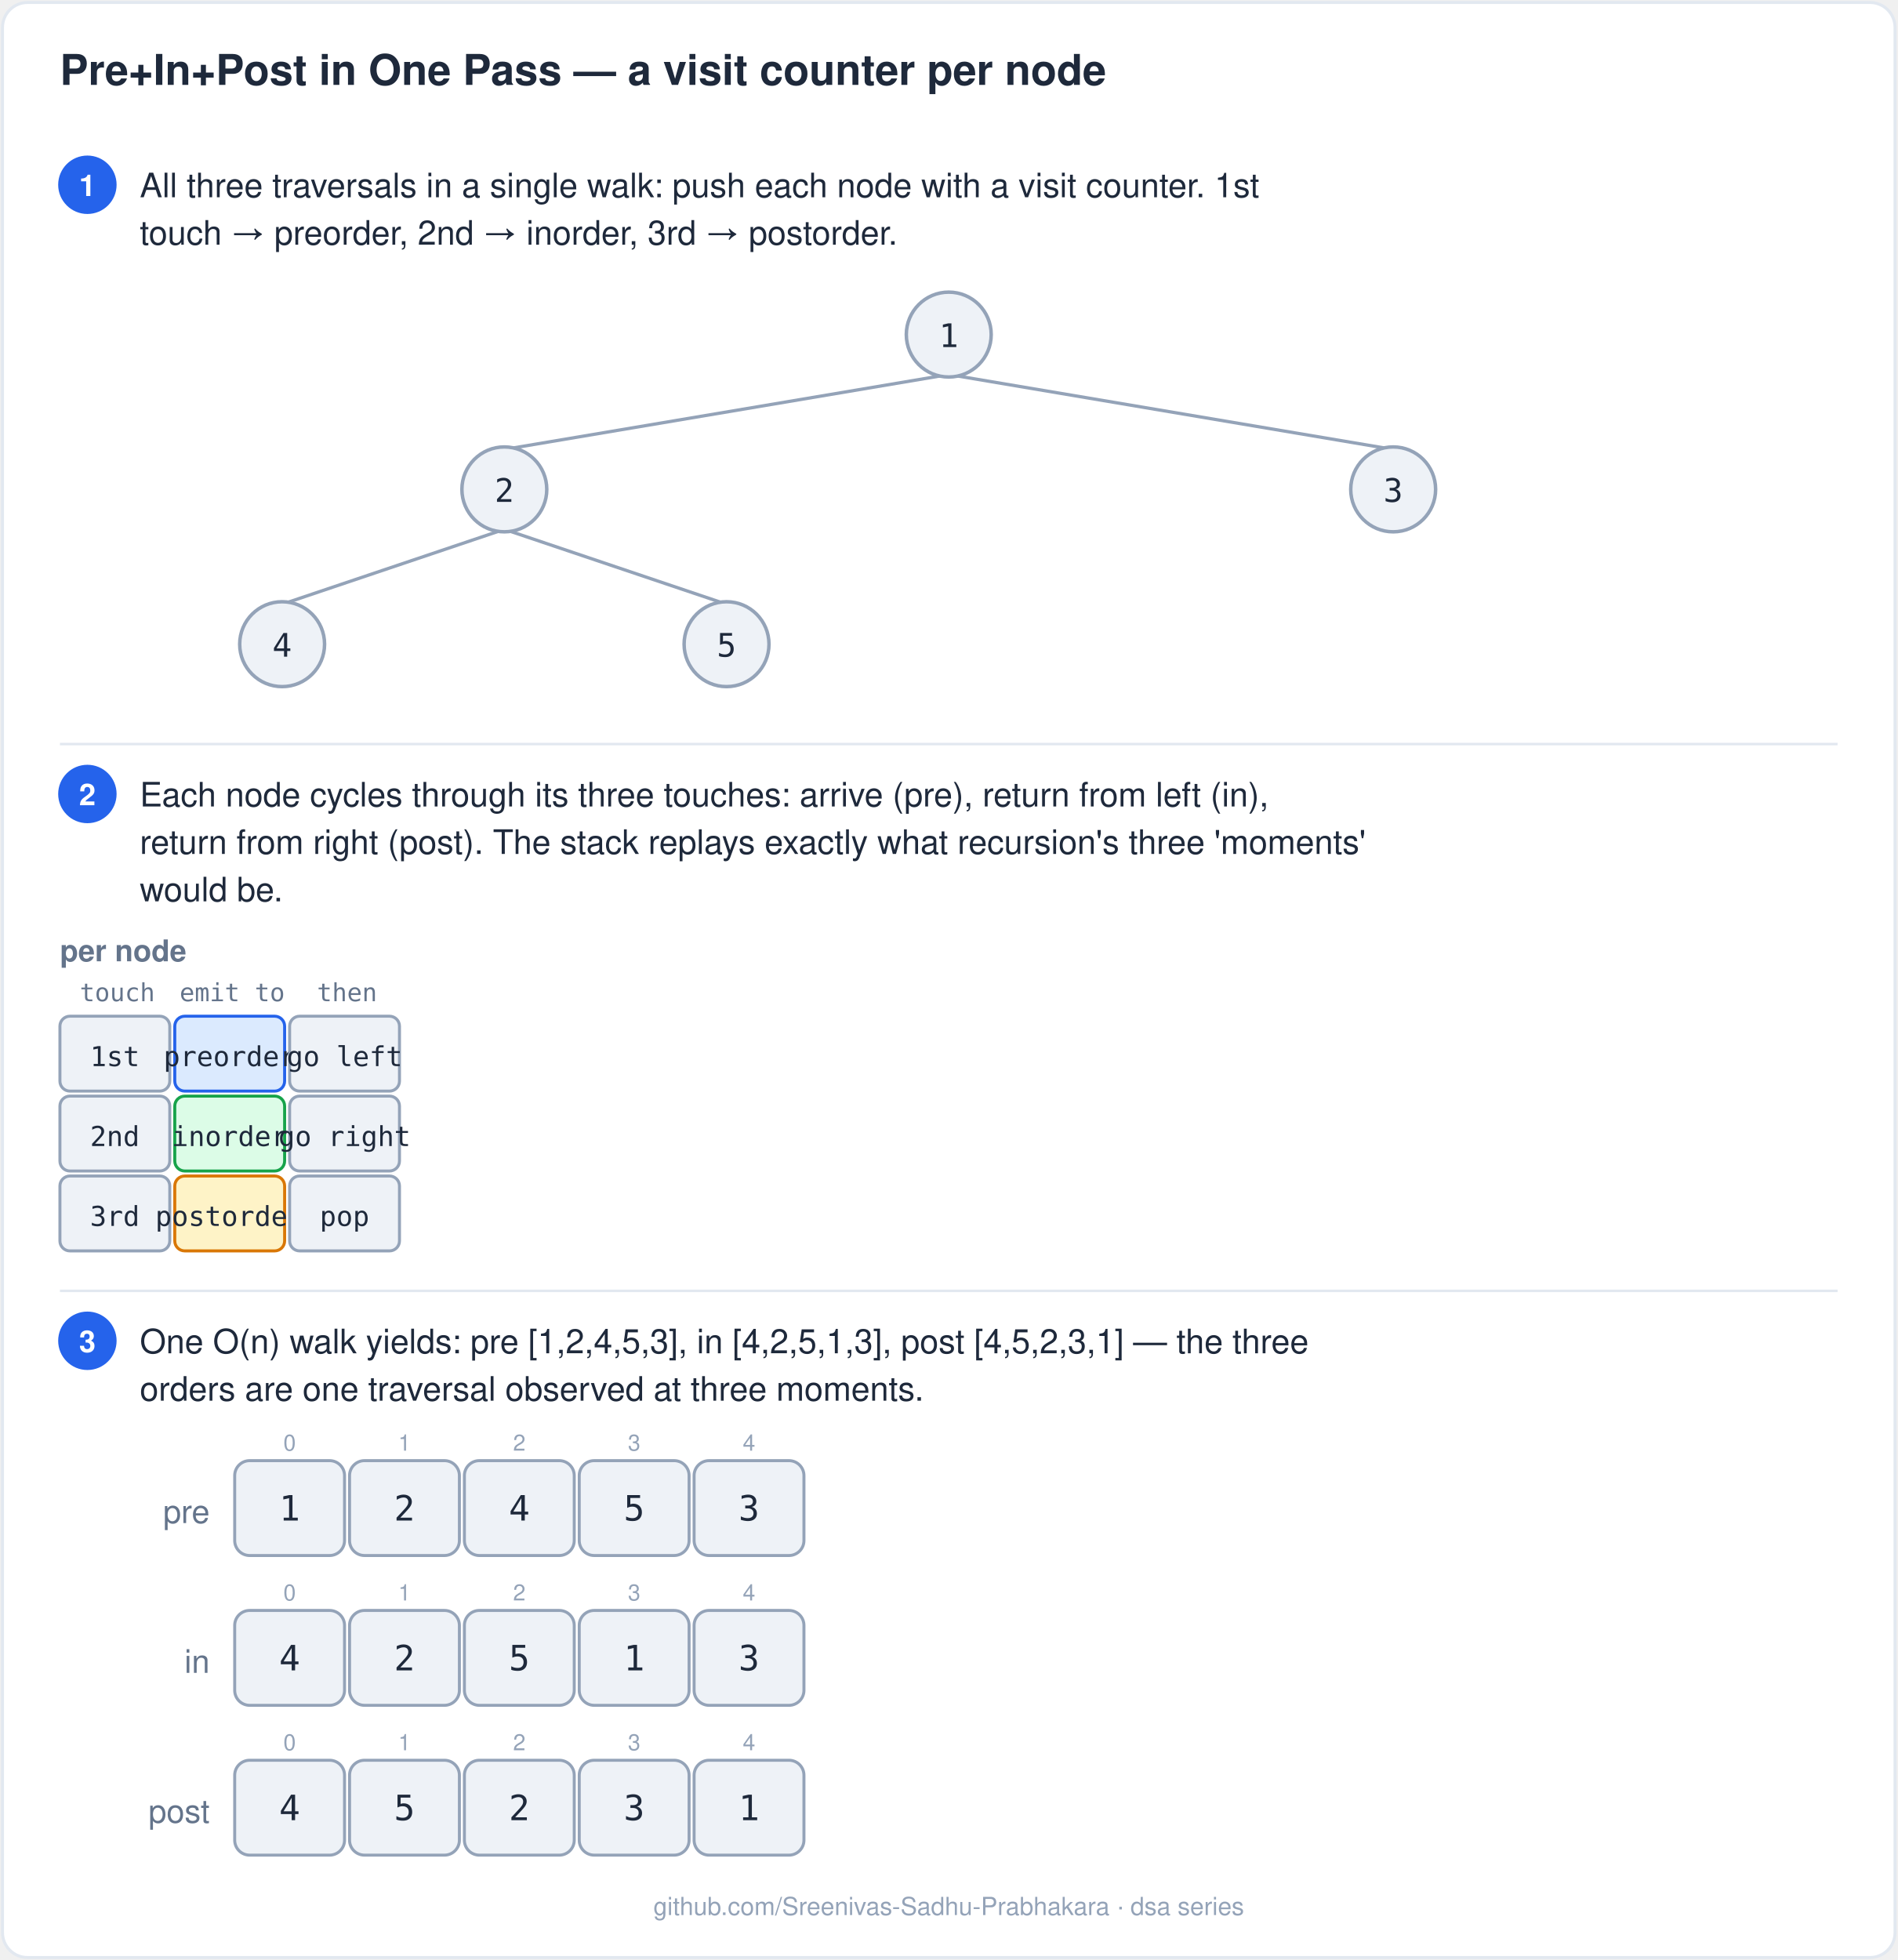
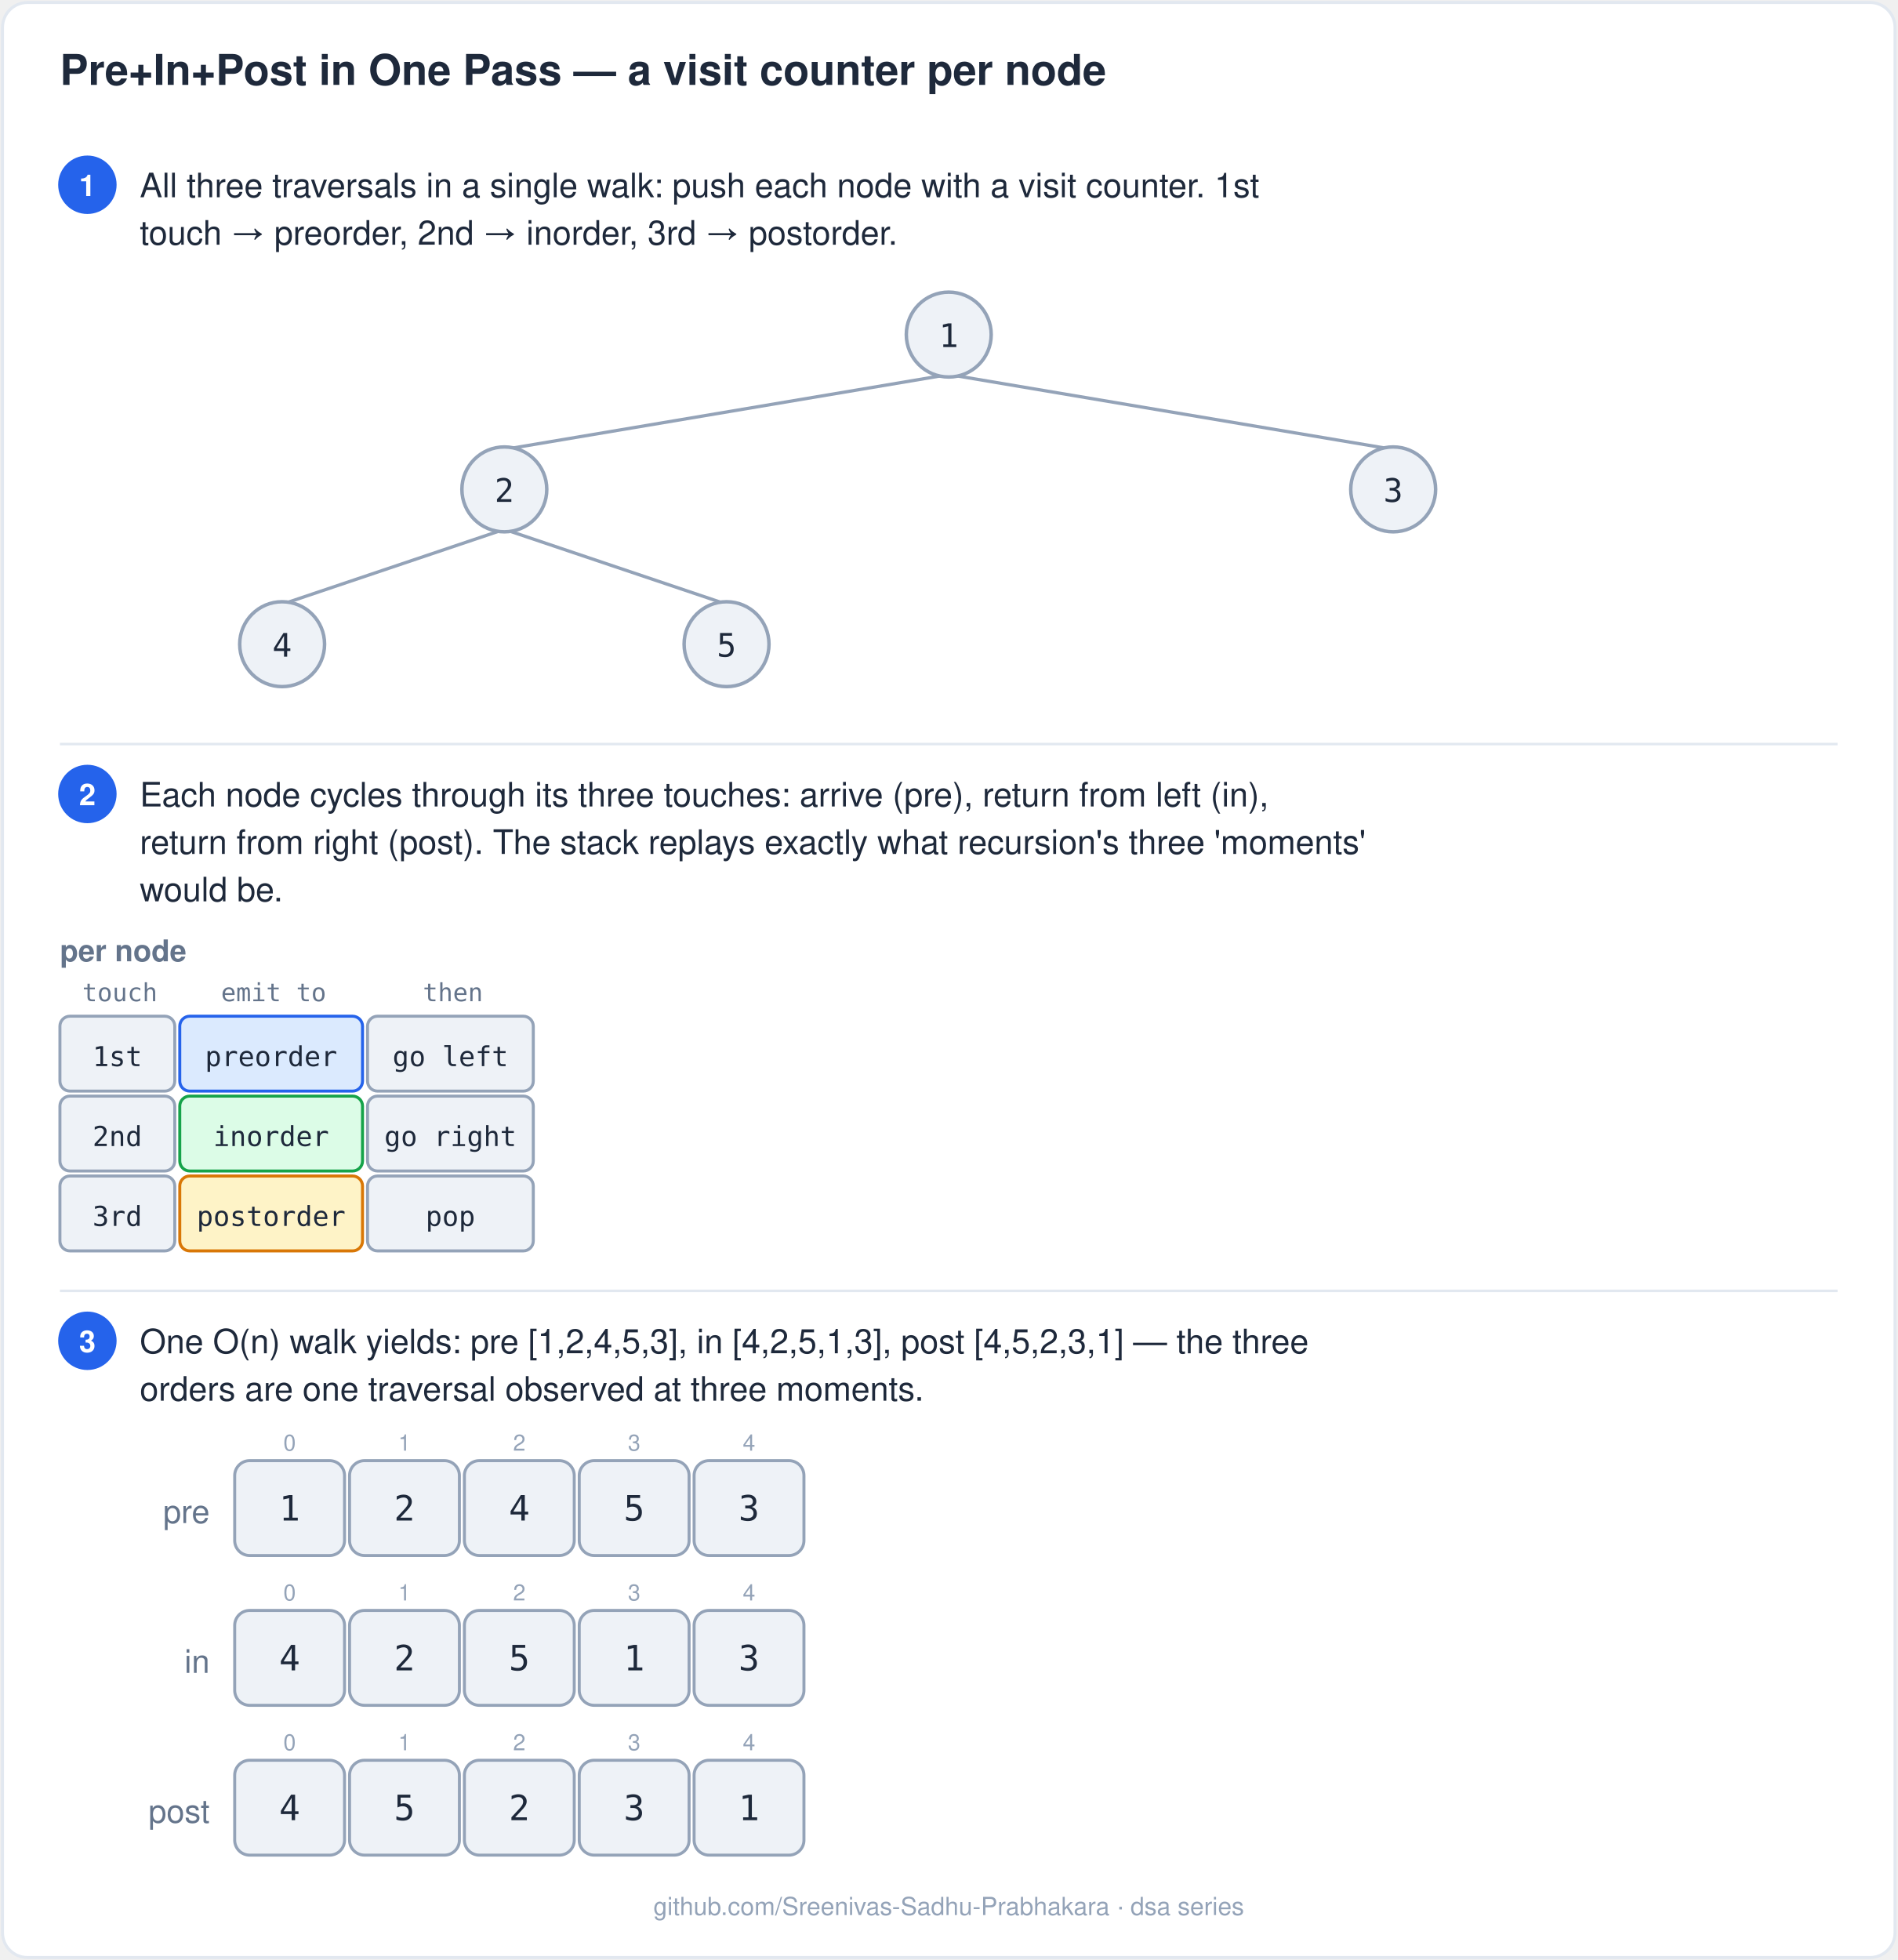
<svg xmlns="http://www.w3.org/2000/svg" width="760" height="785" viewBox="0 0 760 785" role="img" aria-label="Step-by-step visual walkthrough">
  <defs>
    <marker id="arr" markerWidth="8" markerHeight="8" refX="6" refY="3" orient="auto">
      <path d="M0,0 L7,3 L0,6 z" fill="context-stroke" />
    </marker>
  </defs>
  <rect x="1.0" y="1.0" width="758.0" height="783.0" rx="10" fill="#ffffff" stroke="#e2e8f0" stroke-width="1.2" />
  <text x="24.0" y="34.0" font-family="-apple-system,Segoe UI,Helvetica,Arial,sans-serif" font-size="17" fill="#1e293b" text-anchor="start" font-weight="600">Pre+In+Post in One Pass — a visit counter per node</text>
  <circle cx="35.0" cy="74.0" r="11" fill="#2563eb" stroke="#2563eb" stroke-width="1.4" />
  <text x="35.0" y="78.5" font-family="-apple-system,Segoe UI,Helvetica,Arial,sans-serif" font-size="12" fill="#ffffff" text-anchor="middle" font-weight="600">1</text>
  <text x="56.0" y="79.0" font-family="-apple-system,Segoe UI,Helvetica,Arial,sans-serif" font-size="13.5" fill="#1e293b" text-anchor="start">All three traversals in a single walk: push each node with a visit counter. 1st</text>
  <text x="56.0" y="98.0" font-family="-apple-system,Segoe UI,Helvetica,Arial,sans-serif" font-size="13.5" fill="#1e293b" text-anchor="start">touch → preorder, 2nd → inorder, 3rd → postorder.</text>
  <line x1="380.0" y1="150.0" x2="202.0" y2="180.0" stroke="#94a3b8" stroke-width="1.3" />
  <line x1="380.0" y1="150.0" x2="558.0" y2="180.0" stroke="#94a3b8" stroke-width="1.3" />
  <line x1="202.0" y1="212.0" x2="113.0" y2="242.0" stroke="#94a3b8" stroke-width="1.3" />
  <line x1="202.0" y1="212.0" x2="291.0" y2="242.0" stroke="#94a3b8" stroke-width="1.3" />
  <circle cx="380.0" cy="134.0" r="17" fill="#eef2f7" stroke="#94a3b8" stroke-width="1.4" />
  <text x="380.0" y="139.0" font-family="ui-monospace,Menlo,monospace" font-size="13" fill="#1e293b" text-anchor="middle">1</text>
  <circle cx="202.0" cy="196.0" r="17" fill="#eef2f7" stroke="#94a3b8" stroke-width="1.4" />
  <text x="202.0" y="201.0" font-family="ui-monospace,Menlo,monospace" font-size="13" fill="#1e293b" text-anchor="middle">2</text>
  <circle cx="558.0" cy="196.0" r="17" fill="#eef2f7" stroke="#94a3b8" stroke-width="1.4" />
  <text x="558.0" y="201.0" font-family="ui-monospace,Menlo,monospace" font-size="13" fill="#1e293b" text-anchor="middle">3</text>
  <circle cx="113.0" cy="258.0" r="17" fill="#eef2f7" stroke="#94a3b8" stroke-width="1.4" />
  <text x="113.0" y="263.0" font-family="ui-monospace,Menlo,monospace" font-size="13" fill="#1e293b" text-anchor="middle">4</text>
  <circle cx="291.0" cy="258.0" r="17" fill="#eef2f7" stroke="#94a3b8" stroke-width="1.4" />
  <text x="291.0" y="263.0" font-family="ui-monospace,Menlo,monospace" font-size="13" fill="#1e293b" text-anchor="middle">5</text>
  <line x1="24.0" y1="298.0" x2="736.0" y2="298.0" stroke="#e2e8f0" stroke-width="1" />
  <circle cx="35.0" cy="318.0" r="11" fill="#2563eb" stroke="#2563eb" stroke-width="1.4" />
  <text x="35.0" y="322.5" font-family="-apple-system,Segoe UI,Helvetica,Arial,sans-serif" font-size="12" fill="#ffffff" text-anchor="middle" font-weight="600">2</text>
  <text x="56.0" y="323.0" font-family="-apple-system,Segoe UI,Helvetica,Arial,sans-serif" font-size="13.5" fill="#1e293b" text-anchor="start">Each node cycles through its three touches: arrive (pre), return from left (in),</text>
  <text x="56.0" y="342.0" font-family="-apple-system,Segoe UI,Helvetica,Arial,sans-serif" font-size="13.5" fill="#1e293b" text-anchor="start">return from right (post). The stack replays exactly what recursion's three 'moments'</text>
  <text x="56.0" y="361.0" font-family="-apple-system,Segoe UI,Helvetica,Arial,sans-serif" font-size="13.5" fill="#1e293b" text-anchor="start">would be.</text>
  <text x="24.0" y="385.0" font-family="-apple-system,Segoe UI,Helvetica,Arial,sans-serif" font-size="12" fill="#64748b" text-anchor="start" font-weight="600">per node</text>
-   <text x="47.0" y="401.0" font-family="ui-monospace,Menlo,monospace" font-size="10" fill="#64748b" text-anchor="middle">touch</text>
-   <text x="93.0" y="401.0" font-family="ui-monospace,Menlo,monospace" font-size="10" fill="#64748b" text-anchor="middle">emit to</text>
-   <text x="139.0" y="401.0" font-family="ui-monospace,Menlo,monospace" font-size="10" fill="#64748b" text-anchor="middle">then</text>
-   <rect x="24.0" y="407.0" width="44.0" height="30.0" rx="4" fill="#eef2f7" stroke="#94a3b8" stroke-width="1.2" />
-   <text x="46.0" y="427.0" font-family="ui-monospace,Menlo,monospace" font-size="11" fill="#1e293b" text-anchor="middle">1st</text>
-   <rect x="70.0" y="407.0" width="44.0" height="30.0" rx="4" fill="#dbeafe" stroke="#2563eb" stroke-width="1.2" />
-   <text x="92.0" y="427.0" font-family="ui-monospace,Menlo,monospace" font-size="11" fill="#1e293b" text-anchor="middle">preorder</text>
-   <rect x="116.0" y="407.0" width="44.0" height="30.0" rx="4" fill="#eef2f7" stroke="#94a3b8" stroke-width="1.2" />
-   <text x="138.0" y="427.0" font-family="ui-monospace,Menlo,monospace" font-size="11" fill="#1e293b" text-anchor="middle">go left</text>
-   <rect x="24.0" y="439.0" width="44.0" height="30.0" rx="4" fill="#eef2f7" stroke="#94a3b8" stroke-width="1.2" />
-   <text x="46.0" y="459.0" font-family="ui-monospace,Menlo,monospace" font-size="11" fill="#1e293b" text-anchor="middle">2nd</text>
-   <rect x="70.0" y="439.0" width="44.0" height="30.0" rx="4" fill="#dcfce7" stroke="#16a34a" stroke-width="1.2" />
-   <text x="92.0" y="459.0" font-family="ui-monospace,Menlo,monospace" font-size="11" fill="#1e293b" text-anchor="middle">inorder</text>
-   <rect x="116.0" y="439.0" width="44.0" height="30.0" rx="4" fill="#eef2f7" stroke="#94a3b8" stroke-width="1.2" />
-   <text x="138.0" y="459.0" font-family="ui-monospace,Menlo,monospace" font-size="11" fill="#1e293b" text-anchor="middle">go right</text>
-   <rect x="24.0" y="471.0" width="44.0" height="30.0" rx="4" fill="#eef2f7" stroke="#94a3b8" stroke-width="1.2" />
-   <text x="46.0" y="491.0" font-family="ui-monospace,Menlo,monospace" font-size="11" fill="#1e293b" text-anchor="middle">3rd</text>
-   <rect x="70.0" y="471.0" width="44.0" height="30.0" rx="4" fill="#fef3c7" stroke="#d97706" stroke-width="1.2" />
-   <text x="92.0" y="491.0" font-family="ui-monospace,Menlo,monospace" font-size="11" fill="#1e293b" text-anchor="middle">postorder</text>
-   <rect x="116.0" y="471.0" width="44.0" height="30.0" rx="4" fill="#eef2f7" stroke="#94a3b8" stroke-width="1.2" />
-   <text x="138.0" y="491.0" font-family="ui-monospace,Menlo,monospace" font-size="11" fill="#1e293b" text-anchor="middle">pop</text>
+   <text x="48.0" y="401.0" font-family="ui-monospace,Menlo,monospace" font-size="10" fill="#64748b" text-anchor="middle">touch</text>
+   <text x="109.6" y="401.0" font-family="ui-monospace,Menlo,monospace" font-size="10" fill="#64748b" text-anchor="middle">emit to</text>
+   <text x="181.4" y="401.0" font-family="ui-monospace,Menlo,monospace" font-size="10" fill="#64748b" text-anchor="middle">then</text>
+   <rect x="24.0" y="407.0" width="46.0" height="30.0" rx="4" fill="#eef2f7" stroke="#94a3b8" stroke-width="1.2" />
+   <text x="47.0" y="427.0" font-family="ui-monospace,Menlo,monospace" font-size="11" fill="#1e293b" text-anchor="middle">1st</text>
+   <rect x="72.0" y="407.0" width="73.2" height="30.0" rx="4" fill="#dbeafe" stroke="#2563eb" stroke-width="1.2" />
+   <text x="108.6" y="427.0" font-family="ui-monospace,Menlo,monospace" font-size="11" fill="#1e293b" text-anchor="middle">preorder</text>
+   <rect x="147.2" y="407.0" width="66.4" height="30.0" rx="4" fill="#eef2f7" stroke="#94a3b8" stroke-width="1.2" />
+   <text x="180.4" y="427.0" font-family="ui-monospace,Menlo,monospace" font-size="11" fill="#1e293b" text-anchor="middle">go left</text>
+   <rect x="24.0" y="439.0" width="46.0" height="30.0" rx="4" fill="#eef2f7" stroke="#94a3b8" stroke-width="1.2" />
+   <text x="47.0" y="459.0" font-family="ui-monospace,Menlo,monospace" font-size="11" fill="#1e293b" text-anchor="middle">2nd</text>
+   <rect x="72.0" y="439.0" width="73.2" height="30.0" rx="4" fill="#dcfce7" stroke="#16a34a" stroke-width="1.2" />
+   <text x="108.6" y="459.0" font-family="ui-monospace,Menlo,monospace" font-size="11" fill="#1e293b" text-anchor="middle">inorder</text>
+   <rect x="147.2" y="439.0" width="66.4" height="30.0" rx="4" fill="#eef2f7" stroke="#94a3b8" stroke-width="1.2" />
+   <text x="180.4" y="459.0" font-family="ui-monospace,Menlo,monospace" font-size="11" fill="#1e293b" text-anchor="middle">go right</text>
+   <rect x="24.0" y="471.0" width="46.0" height="30.0" rx="4" fill="#eef2f7" stroke="#94a3b8" stroke-width="1.2" />
+   <text x="47.0" y="491.0" font-family="ui-monospace,Menlo,monospace" font-size="11" fill="#1e293b" text-anchor="middle">3rd</text>
+   <rect x="72.0" y="471.0" width="73.2" height="30.0" rx="4" fill="#fef3c7" stroke="#d97706" stroke-width="1.2" />
+   <text x="108.6" y="491.0" font-family="ui-monospace,Menlo,monospace" font-size="11" fill="#1e293b" text-anchor="middle">postorder</text>
+   <rect x="147.2" y="471.0" width="66.4" height="30.0" rx="4" fill="#eef2f7" stroke="#94a3b8" stroke-width="1.2" />
+   <text x="180.4" y="491.0" font-family="ui-monospace,Menlo,monospace" font-size="11" fill="#1e293b" text-anchor="middle">pop</text>
  <line x1="24.0" y1="517.0" x2="736.0" y2="517.0" stroke="#e2e8f0" stroke-width="1" />
  <circle cx="35.0" cy="537.0" r="11" fill="#2563eb" stroke="#2563eb" stroke-width="1.4" />
  <text x="35.0" y="541.5" font-family="-apple-system,Segoe UI,Helvetica,Arial,sans-serif" font-size="12" fill="#ffffff" text-anchor="middle" font-weight="600">3</text>
  <text x="56.0" y="542.0" font-family="-apple-system,Segoe UI,Helvetica,Arial,sans-serif" font-size="13.5" fill="#1e293b" text-anchor="start">One O(n) walk yields: pre [1,2,4,5,3], in [4,2,5,1,3], post [4,5,2,3,1] — the three</text>
  <text x="56.0" y="561.0" font-family="-apple-system,Segoe UI,Helvetica,Arial,sans-serif" font-size="13.5" fill="#1e293b" text-anchor="start">orders are one traversal observed at three moments.</text>
  <text x="84.0" y="610.0" font-family="-apple-system,Segoe UI,Helvetica,Arial,sans-serif" font-size="13" fill="#64748b" text-anchor="end">pre</text>
  <rect x="94.0" y="585.0" width="44.0" height="38.0" rx="6" fill="#eef2f7" stroke="#94a3b8" stroke-width="1.2" />
  <text x="116.0" y="609.0" font-family="ui-monospace,Menlo,monospace" font-size="14" fill="#1e293b" text-anchor="middle">1</text>
  <text x="116.0" y="581.0" font-family="-apple-system,Segoe UI,Helvetica,Arial,sans-serif" font-size="9" fill="#94a3b8" text-anchor="middle">0</text>
  <rect x="140.0" y="585.0" width="44.0" height="38.0" rx="6" fill="#eef2f7" stroke="#94a3b8" stroke-width="1.2" />
  <text x="162.0" y="609.0" font-family="ui-monospace,Menlo,monospace" font-size="14" fill="#1e293b" text-anchor="middle">2</text>
  <text x="162.0" y="581.0" font-family="-apple-system,Segoe UI,Helvetica,Arial,sans-serif" font-size="9" fill="#94a3b8" text-anchor="middle">1</text>
  <rect x="186.0" y="585.0" width="44.0" height="38.0" rx="6" fill="#eef2f7" stroke="#94a3b8" stroke-width="1.2" />
  <text x="208.0" y="609.0" font-family="ui-monospace,Menlo,monospace" font-size="14" fill="#1e293b" text-anchor="middle">4</text>
  <text x="208.0" y="581.0" font-family="-apple-system,Segoe UI,Helvetica,Arial,sans-serif" font-size="9" fill="#94a3b8" text-anchor="middle">2</text>
  <rect x="232.0" y="585.0" width="44.0" height="38.0" rx="6" fill="#eef2f7" stroke="#94a3b8" stroke-width="1.2" />
  <text x="254.0" y="609.0" font-family="ui-monospace,Menlo,monospace" font-size="14" fill="#1e293b" text-anchor="middle">5</text>
  <text x="254.0" y="581.0" font-family="-apple-system,Segoe UI,Helvetica,Arial,sans-serif" font-size="9" fill="#94a3b8" text-anchor="middle">3</text>
  <rect x="278.0" y="585.0" width="44.0" height="38.0" rx="6" fill="#eef2f7" stroke="#94a3b8" stroke-width="1.2" />
  <text x="300.0" y="609.0" font-family="ui-monospace,Menlo,monospace" font-size="14" fill="#1e293b" text-anchor="middle">3</text>
  <text x="300.0" y="581.0" font-family="-apple-system,Segoe UI,Helvetica,Arial,sans-serif" font-size="9" fill="#94a3b8" text-anchor="middle">4</text>
  <text x="84.0" y="670.0" font-family="-apple-system,Segoe UI,Helvetica,Arial,sans-serif" font-size="13" fill="#64748b" text-anchor="end">in</text>
  <rect x="94.0" y="645.0" width="44.0" height="38.0" rx="6" fill="#eef2f7" stroke="#94a3b8" stroke-width="1.2" />
  <text x="116.0" y="669.0" font-family="ui-monospace,Menlo,monospace" font-size="14" fill="#1e293b" text-anchor="middle">4</text>
  <text x="116.0" y="641.0" font-family="-apple-system,Segoe UI,Helvetica,Arial,sans-serif" font-size="9" fill="#94a3b8" text-anchor="middle">0</text>
  <rect x="140.0" y="645.0" width="44.0" height="38.0" rx="6" fill="#eef2f7" stroke="#94a3b8" stroke-width="1.2" />
  <text x="162.0" y="669.0" font-family="ui-monospace,Menlo,monospace" font-size="14" fill="#1e293b" text-anchor="middle">2</text>
  <text x="162.0" y="641.0" font-family="-apple-system,Segoe UI,Helvetica,Arial,sans-serif" font-size="9" fill="#94a3b8" text-anchor="middle">1</text>
  <rect x="186.0" y="645.0" width="44.0" height="38.0" rx="6" fill="#eef2f7" stroke="#94a3b8" stroke-width="1.2" />
  <text x="208.0" y="669.0" font-family="ui-monospace,Menlo,monospace" font-size="14" fill="#1e293b" text-anchor="middle">5</text>
  <text x="208.0" y="641.0" font-family="-apple-system,Segoe UI,Helvetica,Arial,sans-serif" font-size="9" fill="#94a3b8" text-anchor="middle">2</text>
  <rect x="232.0" y="645.0" width="44.0" height="38.0" rx="6" fill="#eef2f7" stroke="#94a3b8" stroke-width="1.2" />
  <text x="254.0" y="669.0" font-family="ui-monospace,Menlo,monospace" font-size="14" fill="#1e293b" text-anchor="middle">1</text>
  <text x="254.0" y="641.0" font-family="-apple-system,Segoe UI,Helvetica,Arial,sans-serif" font-size="9" fill="#94a3b8" text-anchor="middle">3</text>
  <rect x="278.0" y="645.0" width="44.0" height="38.0" rx="6" fill="#eef2f7" stroke="#94a3b8" stroke-width="1.2" />
  <text x="300.0" y="669.0" font-family="ui-monospace,Menlo,monospace" font-size="14" fill="#1e293b" text-anchor="middle">3</text>
  <text x="300.0" y="641.0" font-family="-apple-system,Segoe UI,Helvetica,Arial,sans-serif" font-size="9" fill="#94a3b8" text-anchor="middle">4</text>
  <text x="84.0" y="730.0" font-family="-apple-system,Segoe UI,Helvetica,Arial,sans-serif" font-size="13" fill="#64748b" text-anchor="end">post</text>
  <rect x="94.0" y="705.0" width="44.0" height="38.0" rx="6" fill="#eef2f7" stroke="#94a3b8" stroke-width="1.2" />
  <text x="116.0" y="729.0" font-family="ui-monospace,Menlo,monospace" font-size="14" fill="#1e293b" text-anchor="middle">4</text>
  <text x="116.0" y="701.0" font-family="-apple-system,Segoe UI,Helvetica,Arial,sans-serif" font-size="9" fill="#94a3b8" text-anchor="middle">0</text>
  <rect x="140.0" y="705.0" width="44.0" height="38.0" rx="6" fill="#eef2f7" stroke="#94a3b8" stroke-width="1.2" />
  <text x="162.0" y="729.0" font-family="ui-monospace,Menlo,monospace" font-size="14" fill="#1e293b" text-anchor="middle">5</text>
  <text x="162.0" y="701.0" font-family="-apple-system,Segoe UI,Helvetica,Arial,sans-serif" font-size="9" fill="#94a3b8" text-anchor="middle">1</text>
  <rect x="186.0" y="705.0" width="44.0" height="38.0" rx="6" fill="#eef2f7" stroke="#94a3b8" stroke-width="1.2" />
  <text x="208.0" y="729.0" font-family="ui-monospace,Menlo,monospace" font-size="14" fill="#1e293b" text-anchor="middle">2</text>
  <text x="208.0" y="701.0" font-family="-apple-system,Segoe UI,Helvetica,Arial,sans-serif" font-size="9" fill="#94a3b8" text-anchor="middle">2</text>
  <rect x="232.0" y="705.0" width="44.0" height="38.0" rx="6" fill="#eef2f7" stroke="#94a3b8" stroke-width="1.2" />
  <text x="254.0" y="729.0" font-family="ui-monospace,Menlo,monospace" font-size="14" fill="#1e293b" text-anchor="middle">3</text>
  <text x="254.0" y="701.0" font-family="-apple-system,Segoe UI,Helvetica,Arial,sans-serif" font-size="9" fill="#94a3b8" text-anchor="middle">3</text>
  <rect x="278.0" y="705.0" width="44.0" height="38.0" rx="6" fill="#eef2f7" stroke="#94a3b8" stroke-width="1.2" />
  <text x="300.0" y="729.0" font-family="ui-monospace,Menlo,monospace" font-size="14" fill="#1e293b" text-anchor="middle">1</text>
  <text x="300.0" y="701.0" font-family="-apple-system,Segoe UI,Helvetica,Arial,sans-serif" font-size="9" fill="#94a3b8" text-anchor="middle">4</text>
  <text x="380.0" y="767.0" font-family="-apple-system,Segoe UI,Helvetica,Arial,sans-serif" font-size="10" fill="#94a3b8" text-anchor="middle">github.com/Sreenivas-Sadhu-Prabhakara · dsa series</text>
</svg>
